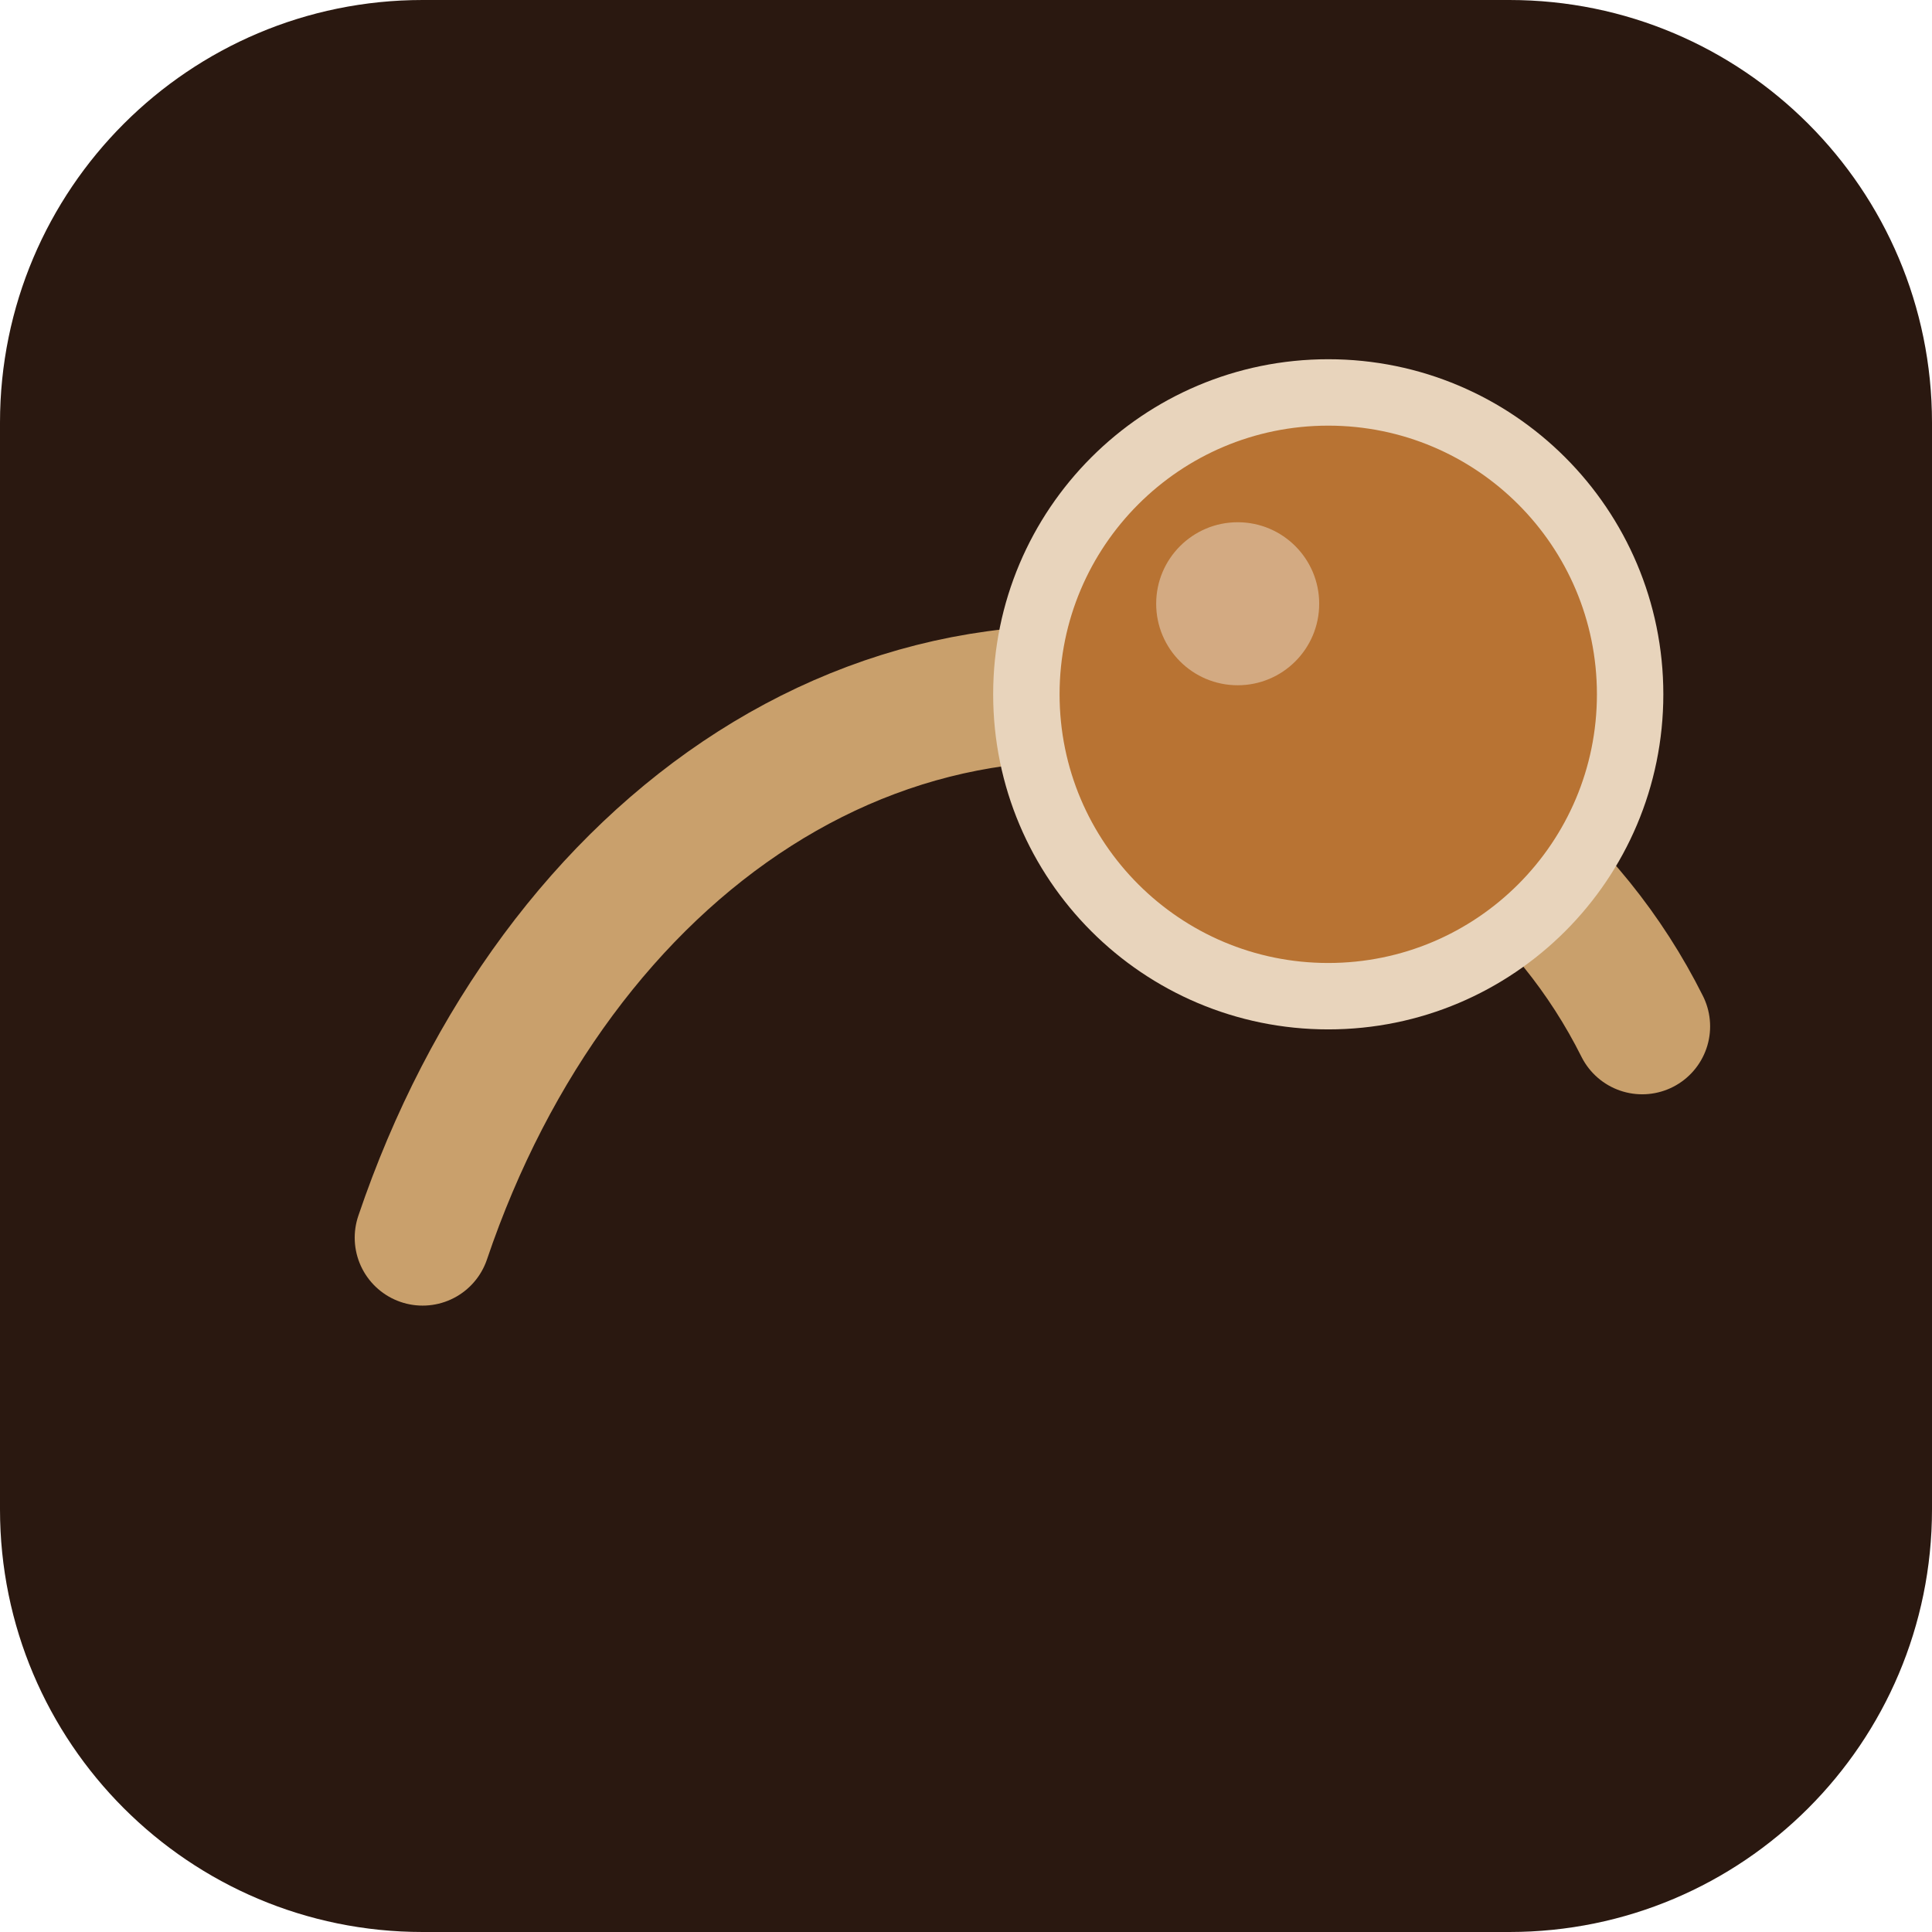
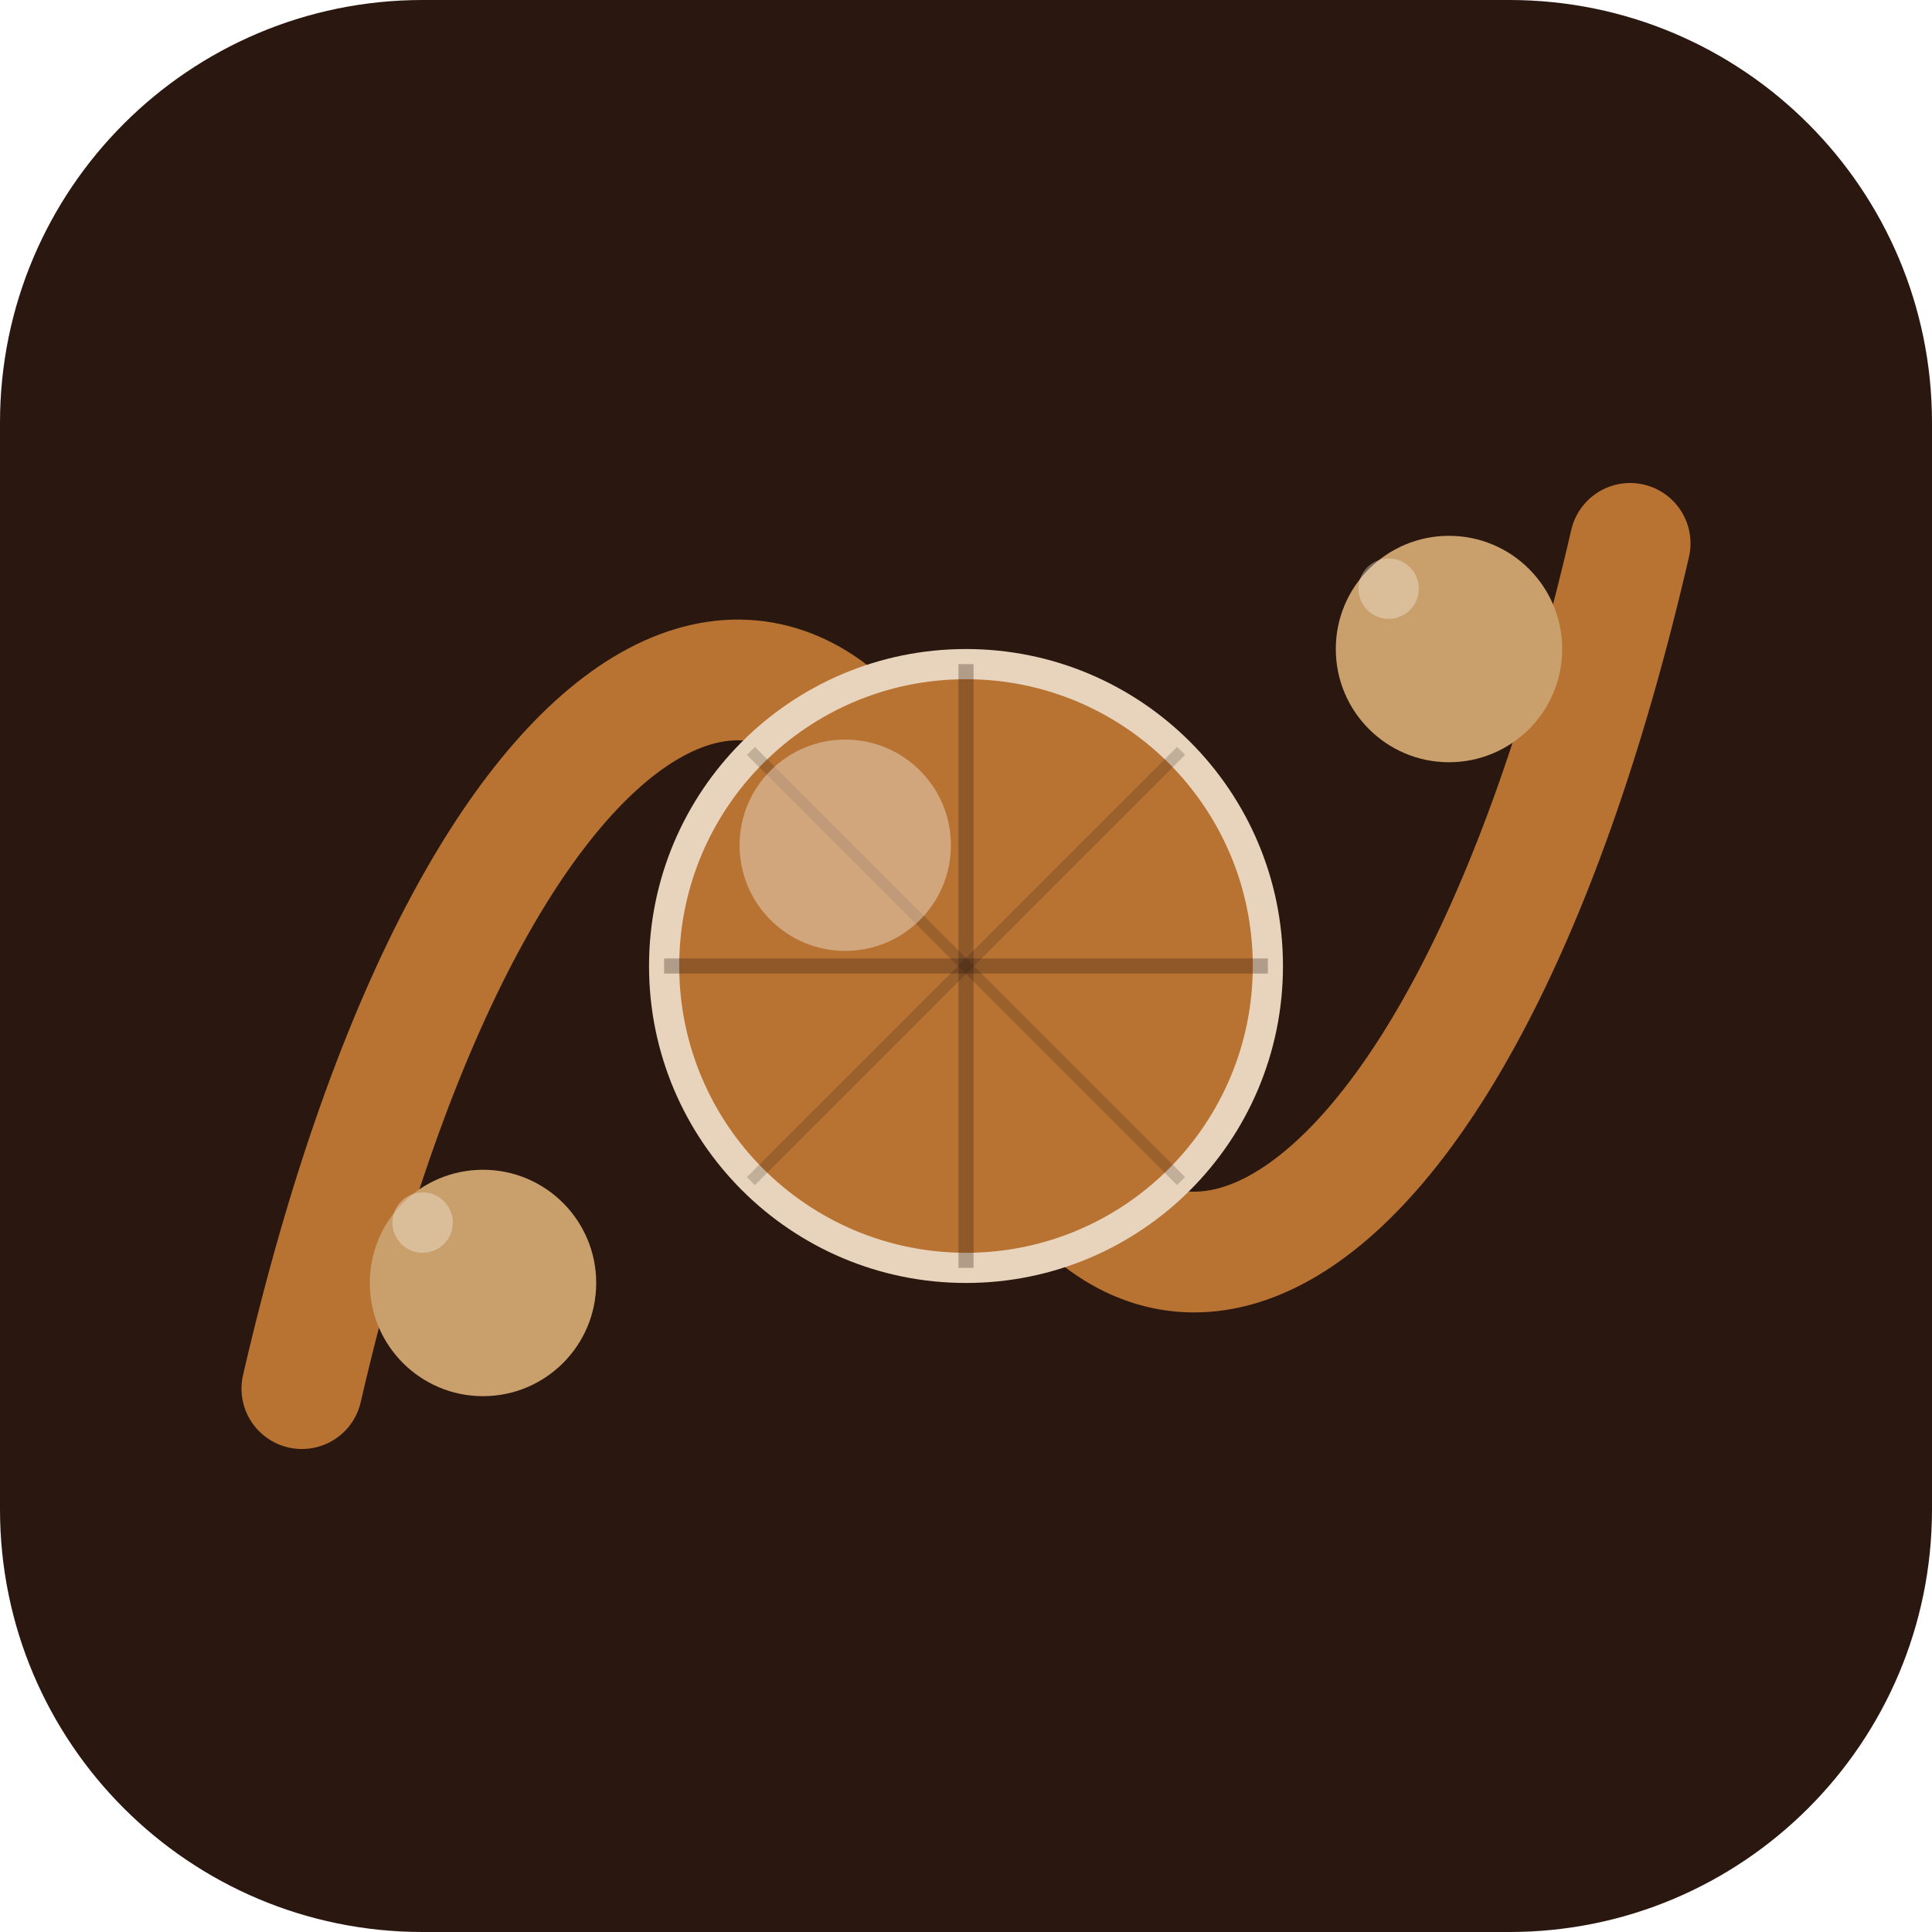
- <svg xmlns="http://www.w3.org/2000/svg" viewBox="0 0 512 512" role="img" aria-label="Wire and bead">
-   <rect width="512" height="512" rx="112" fill="#2a1810" />
-   <path d="M112 328c35.2-104 124.8-168 224-136 44.8 12.8 80 41.6 99.2 80" fill="none" stroke="#c9a06c" stroke-width="36" stroke-linecap="round" />
-   <circle cx="352" cy="184" r="80" fill="#b87333" stroke="#e8d4bc" stroke-width="17.6" />
-   <circle cx="328" cy="160" r="21.6" fill="#f5ede3" opacity="0.45" />
+ <svg xmlns="http://www.w3.org/2000/svg" viewBox="0 0 512 512" role="img" aria-label="">
+   <rect width="512" height="512" fill="#2a1810" rx="112" />
+   <path d="M 80 368 C 128 160 224 128 256 256 C 288 384 384 352 432 144" fill="none" stroke="#b87333" stroke-width="32" stroke-linecap="round" />
+   <circle cx="256" cy="256" r="80" fill="#b87333" />
+   <circle cx="256" cy="256" r="80" fill="none" stroke="#e8d4bc" stroke-width="8" />
+   <line x1="256" y1="176" x2="256" y2="336" stroke="#2a1810" stroke-width="4" opacity="0.3" />
+   <line x1="176" y1="256" x2="336" y2="256" stroke="#2a1810" stroke-width="4" opacity="0.3" />
+   <line x1="199" y1="199" x2="313" y2="313" stroke="#2a1810" stroke-width="3" opacity="0.2" />
+   <line x1="313" y1="199" x2="199" y2="313" stroke="#2a1810" stroke-width="3" opacity="0.2" />
+   <circle cx="224" cy="224" r="28" fill="#f5ede3" opacity="0.42" />
+   <circle cx="128" cy="340" r="30" fill="#c9a06c" />
+   <circle cx="112" cy="324" r="8" fill="#f5ede3" opacity="0.38" />
+   <circle cx="384" cy="172" r="30" fill="#c9a06c" />
+   <circle cx="368" cy="156" r="8" fill="#f5ede3" opacity="0.38" />
</svg>
